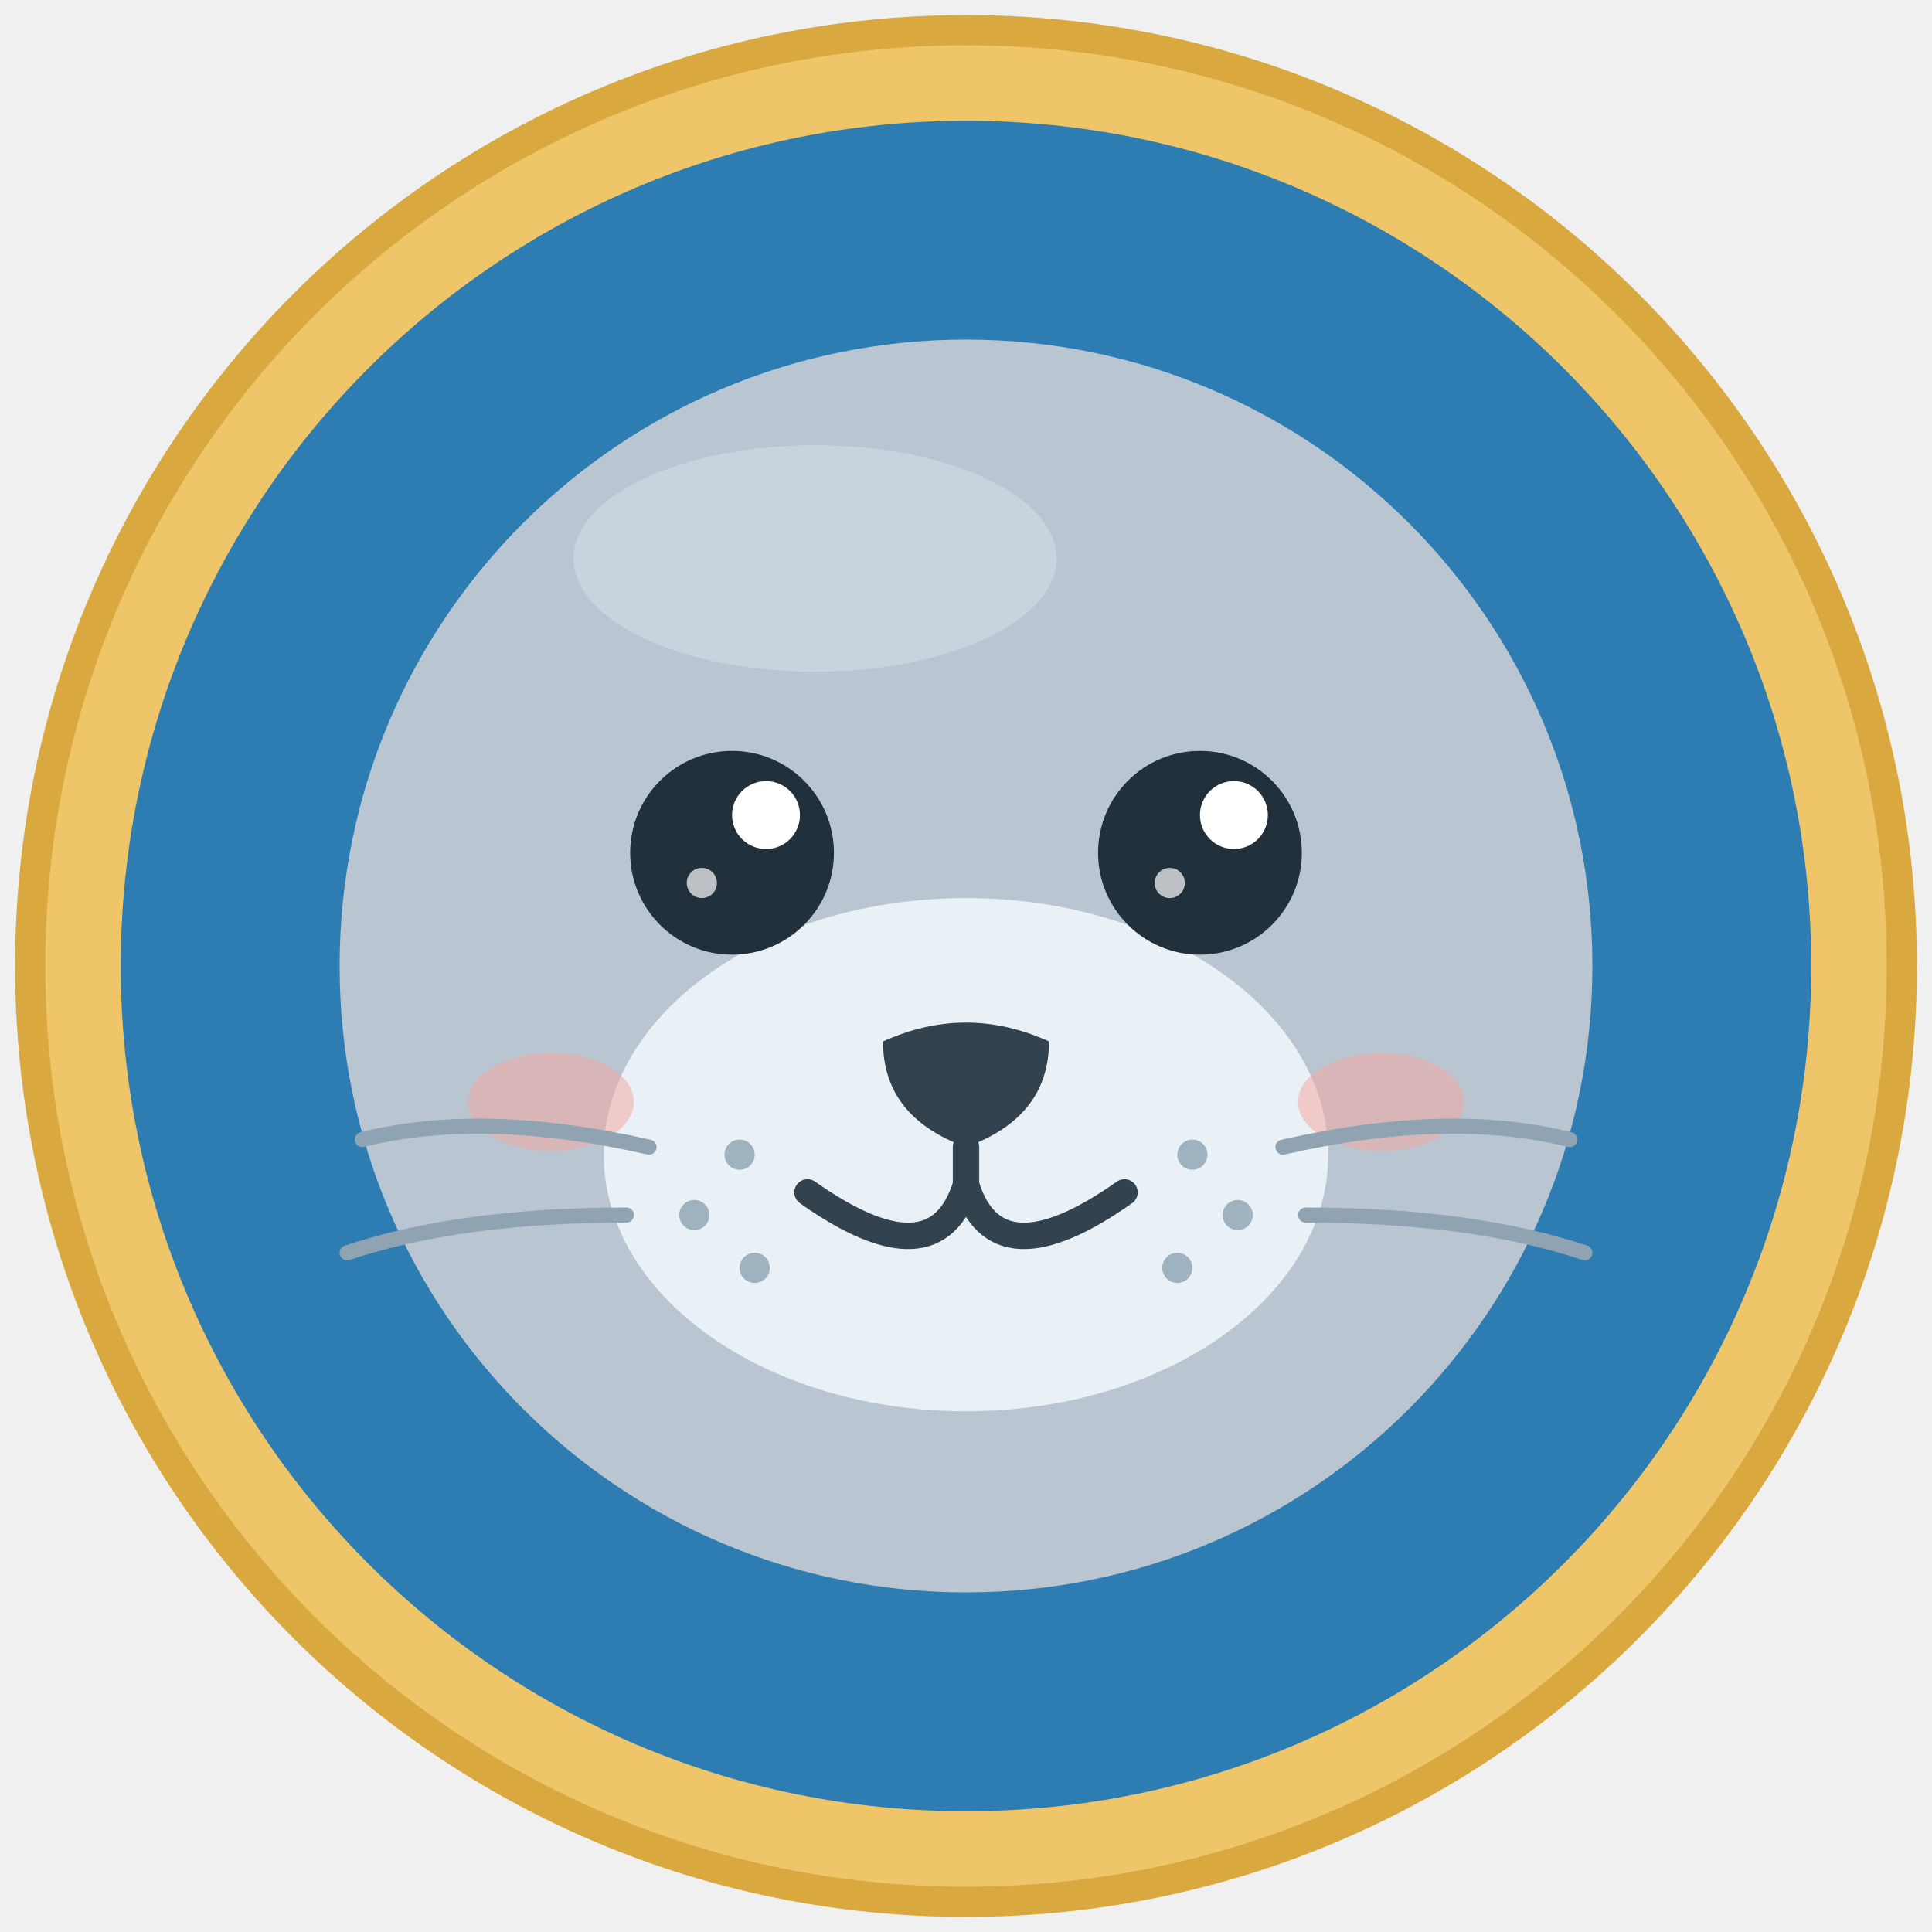
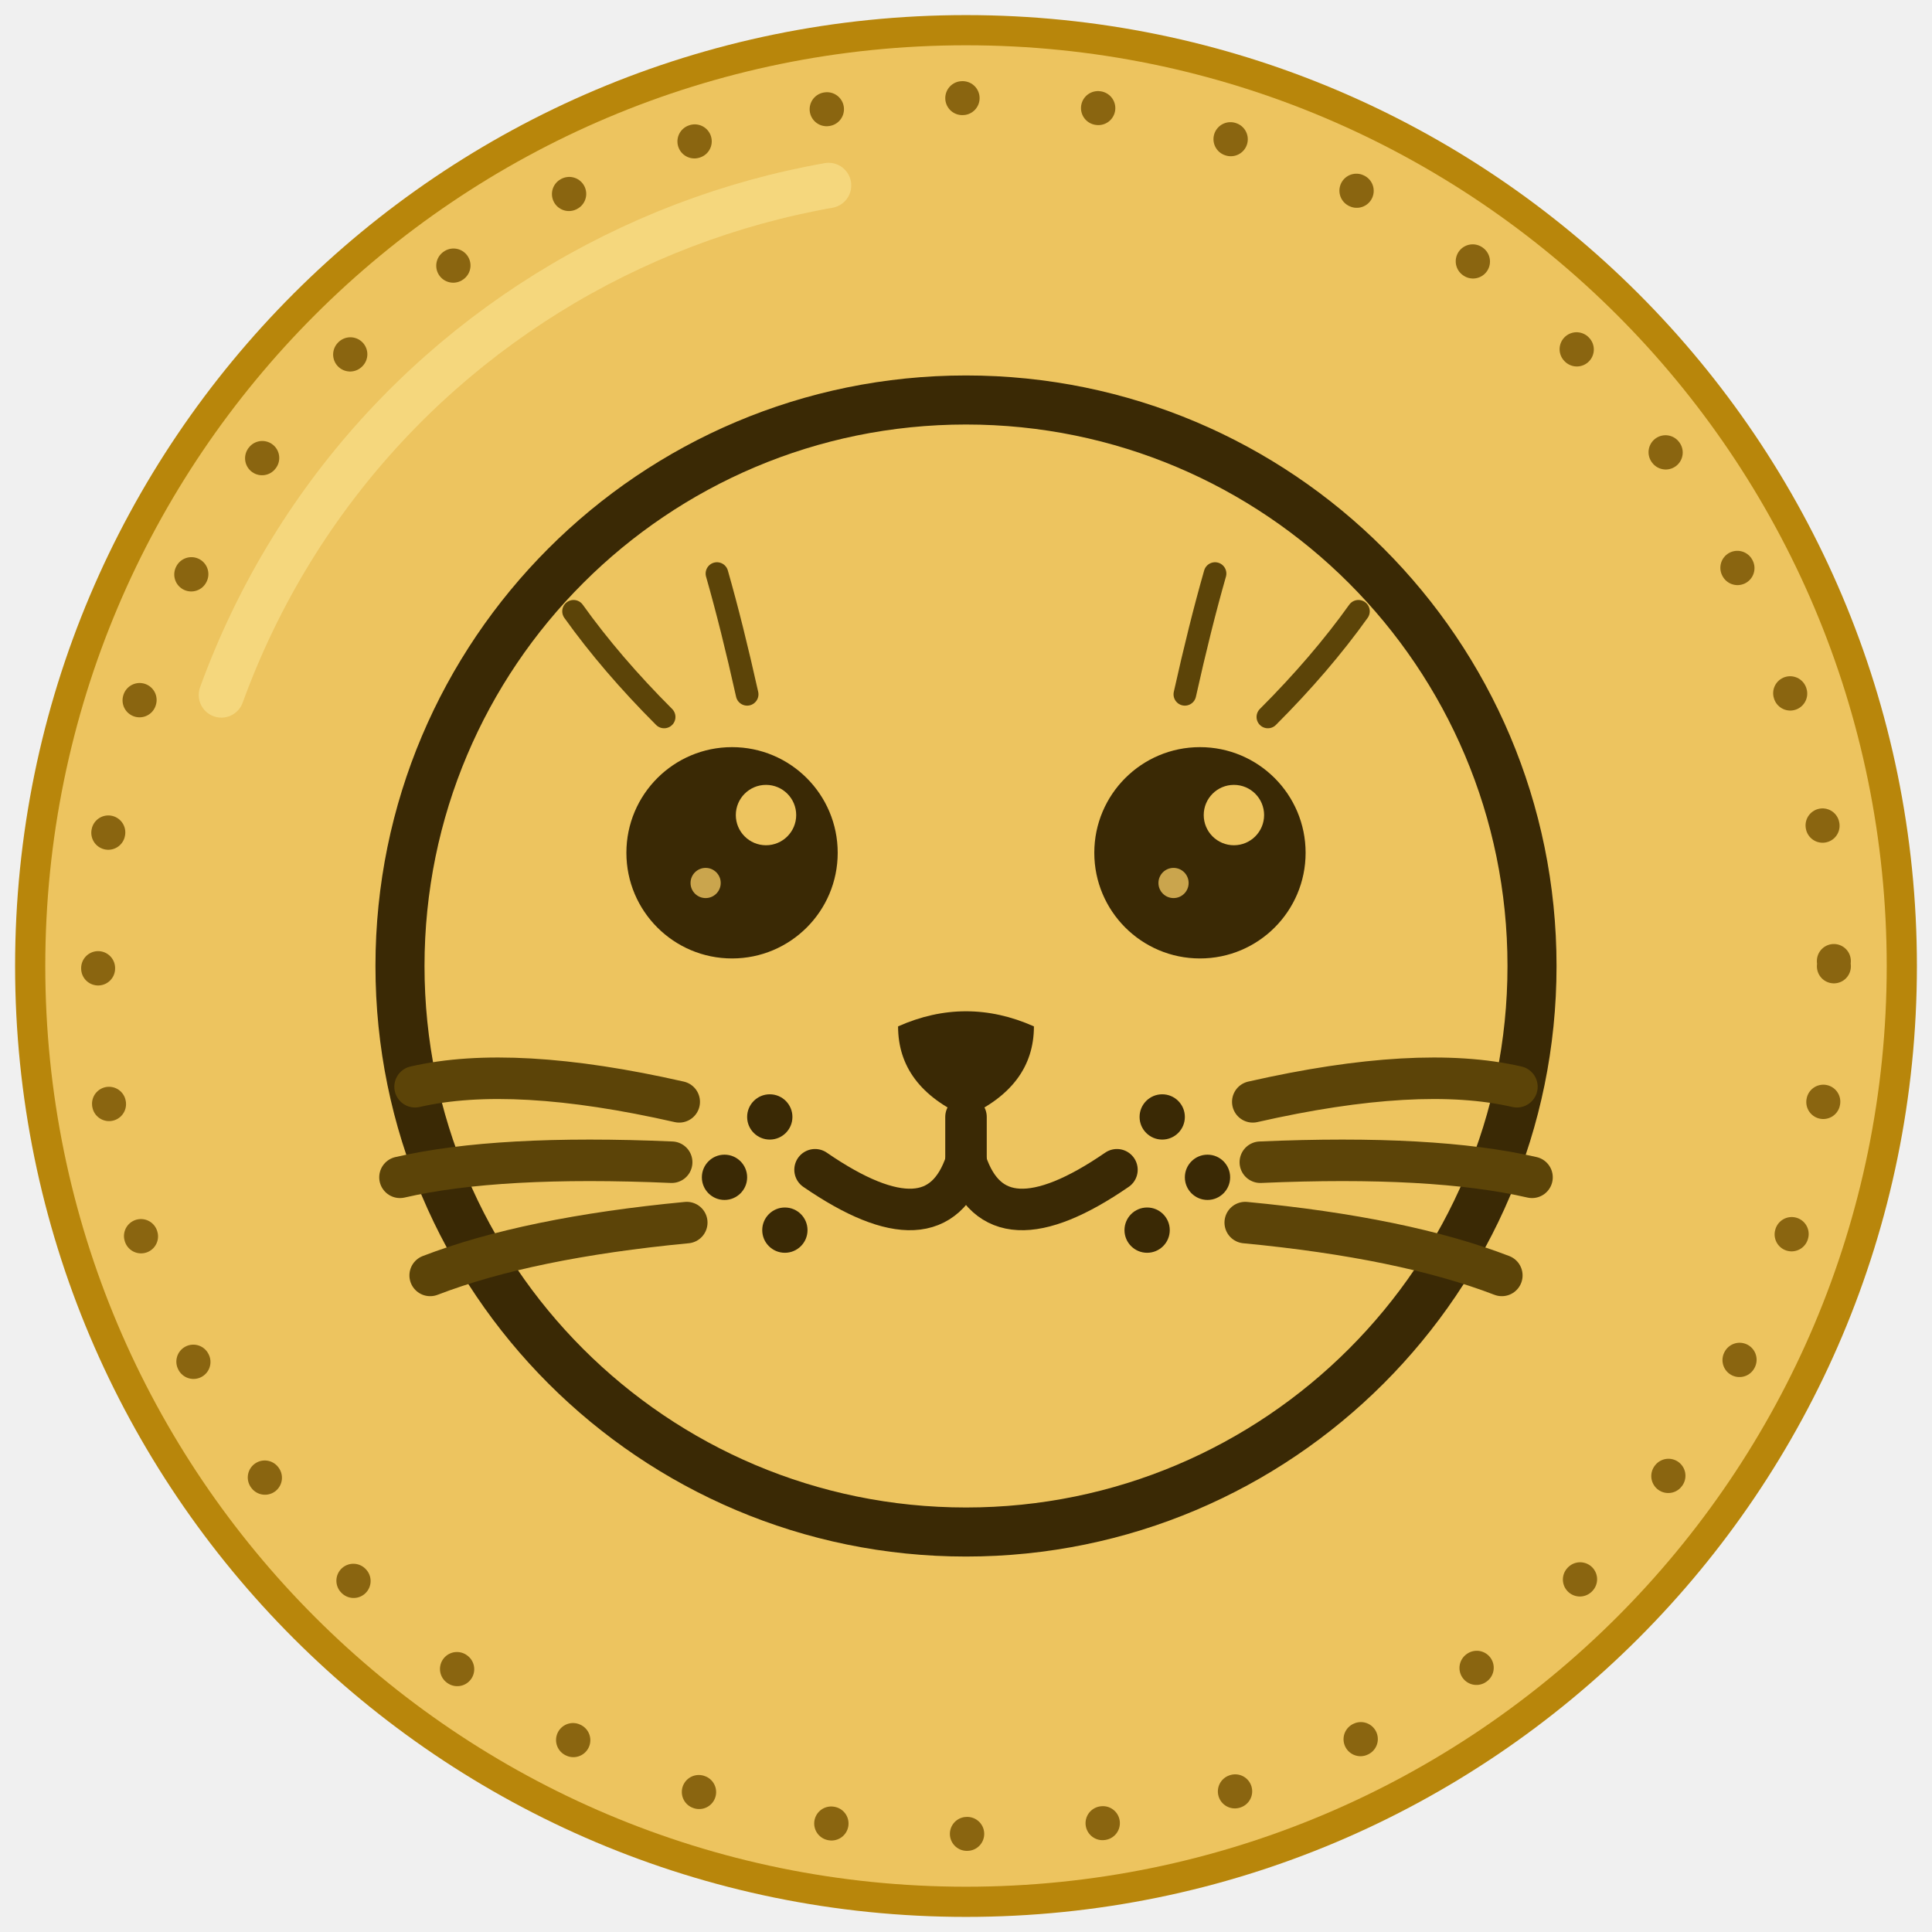
<svg xmlns="http://www.w3.org/2000/svg" viewBox="0 0 512 512" role="img">
-   <circle cx="256" cy="256" r="252" fill="#D9A93F" />
-   <circle cx="256" cy="256" r="244" fill="#EEC569" />
-   <circle cx="256" cy="256" r="224" fill="#2E7DB2" />
-   <circle cx="256" cy="256" r="166" fill="#B9C6D2" />
-   <ellipse cx="216" cy="148" rx="64" ry="30" fill="#CBD6E0" opacity="0.8" />
-   <ellipse cx="256" cy="306" rx="96" ry="68" fill="#EAF1F6" />
-   <ellipse cx="146" cy="292" rx="22" ry="13" fill="#F2A9A3" opacity="0.55" />
-   <ellipse cx="366" cy="292" rx="22" ry="13" fill="#F2A9A3" opacity="0.55" />
-   <circle cx="194" cy="226" r="27" fill="#22303C" />
-   <circle cx="318" cy="226" r="27" fill="#22303C" />
-   <circle cx="203" cy="216" r="9" fill="#FFFFFF" />
-   <circle cx="327" cy="216" r="9" fill="#FFFFFF" />
-   <circle cx="186" cy="234" r="4" fill="#FFFFFF" opacity="0.7" />
-   <circle cx="310" cy="234" r="4" fill="#FFFFFF" opacity="0.7" />
-   <path d="M234 276 Q256 266 278 276 Q278 296 256 304 Q234 296 234 276 Z" fill="#33424F" />
-   <path d="M256 304 L256 314" fill="none" stroke="#33424F" stroke-width="7" stroke-linecap="round" />
-   <path d="M256 314 Q248 340 214 316" fill="none" stroke="#33424F" stroke-width="7" stroke-linecap="round" />
-   <path d="M256 314 Q264 340 298 316" fill="none" stroke="#33424F" stroke-width="7" stroke-linecap="round" />
-   <circle cx="196" cy="306" r="4" fill="#9FB2C0" />
-   <circle cx="184" cy="322" r="4" fill="#9FB2C0" />
-   <circle cx="200" cy="336" r="4" fill="#9FB2C0" />
-   <circle cx="316" cy="306" r="4" fill="#9FB2C0" />
-   <circle cx="328" cy="322" r="4" fill="#9FB2C0" />
-   <circle cx="312" cy="336" r="4" fill="#9FB2C0" />
-   <path d="M172 304 Q128 294 96 302" fill="none" stroke="#8FA3B3" stroke-width="4" stroke-linecap="round" />
-   <path d="M166 322 Q122 322 92 332" fill="none" stroke="#8FA3B3" stroke-width="4" stroke-linecap="round" />
-   <path d="M340 304 Q384 294 416 302" fill="none" stroke="#8FA3B3" stroke-width="4" stroke-linecap="round" />
-   <path d="M346 322 Q390 322 420 332" fill="none" stroke="#8FA3B3" stroke-width="4" stroke-linecap="round" />
+   <circle cx="256" cy="256" r="252" fill="#B8860B" />
+   <circle cx="256" cy="256" r="244" fill="#EDC45F" />
+   <circle cx="256" cy="256" r="210" fill="none" stroke="#F7DC85" stroke-width="12" stroke-dasharray="220 1100" stroke-linecap="round" transform="rotate(-160 256 256)" opacity="0.8" />
+   <circle cx="256" cy="256" r="230" fill="none" stroke="#8A6510" stroke-width="9" stroke-dasharray="0.1 36" stroke-linecap="round" />
+   <circle cx="256" cy="256" r="150" fill="none" stroke="#3A2905" stroke-width="13" />
+   <circle cx="194" cy="226" r="28" fill="#3A2905" />
+   <circle cx="318" cy="226" r="28" fill="#3A2905" />
+   <circle cx="203" cy="216" r="8" fill="#EDC45F" />
+   <circle cx="327" cy="216" r="8" fill="#EDC45F" />
+   <circle cx="187" cy="234" r="4" fill="#EDC45F" opacity="0.8" />
+   <circle cx="311" cy="234" r="4" fill="#EDC45F" opacity="0.8" />
+   <path d="M176 190 Q162 176 152 162" fill="none" stroke="#5C4408" stroke-width="6" stroke-linecap="round" />
+   <path d="M198 184 Q194 166 190 152" fill="none" stroke="#5C4408" stroke-width="6" stroke-linecap="round" />
+   <path d="M336 190 Q350 176 360 162" fill="none" stroke="#5C4408" stroke-width="6" stroke-linecap="round" />
+   <path d="M314 184 Q318 166 322 152" fill="none" stroke="#5C4408" stroke-width="6" stroke-linecap="round" />
+   <path d="M238 272 Q256 264 274 272 Q274 288 256 296 Q238 288 238 272 Z" fill="#3A2905" />
+   <path d="M256 296 L256 308" fill="none" stroke="#3A2905" stroke-width="11" stroke-linecap="round" />
+   <path d="M256 308 Q248 332 216 310" fill="none" stroke="#3A2905" stroke-width="11" stroke-linecap="round" />
+   <path d="M256 308 Q264 332 296 310" fill="none" stroke="#3A2905" stroke-width="11" stroke-linecap="round" />
+   <circle cx="204" cy="296" r="6" fill="#3A2905" />
+   <circle cx="192" cy="312" r="6" fill="#3A2905" />
+   <circle cx="208" cy="326" r="6" fill="#3A2905" />
+   <circle cx="308" cy="296" r="6" fill="#3A2905" />
+   <circle cx="320" cy="312" r="6" fill="#3A2905" />
+   <circle cx="304" cy="326" r="6" fill="#3A2905" />
+   <path d="M180 292 Q136 282 110 288" fill="none" stroke="#5C4408" stroke-width="11" stroke-linecap="round" />
+   <path d="M178 308 Q132 306 106 312" fill="none" stroke="#5C4408" stroke-width="11" stroke-linecap="round" />
+   <path d="M182 324 Q140 328 114 338" fill="none" stroke="#5C4408" stroke-width="11" stroke-linecap="round" />
+   <path d="M332 292 Q376 282 402 288" fill="none" stroke="#5C4408" stroke-width="11" stroke-linecap="round" />
+   <path d="M334 308 Q380 306 406 312" fill="none" stroke="#5C4408" stroke-width="11" stroke-linecap="round" />
+   <path d="M330 324 Q372 328 398 338" fill="none" stroke="#5C4408" stroke-width="11" stroke-linecap="round" />
</svg>
